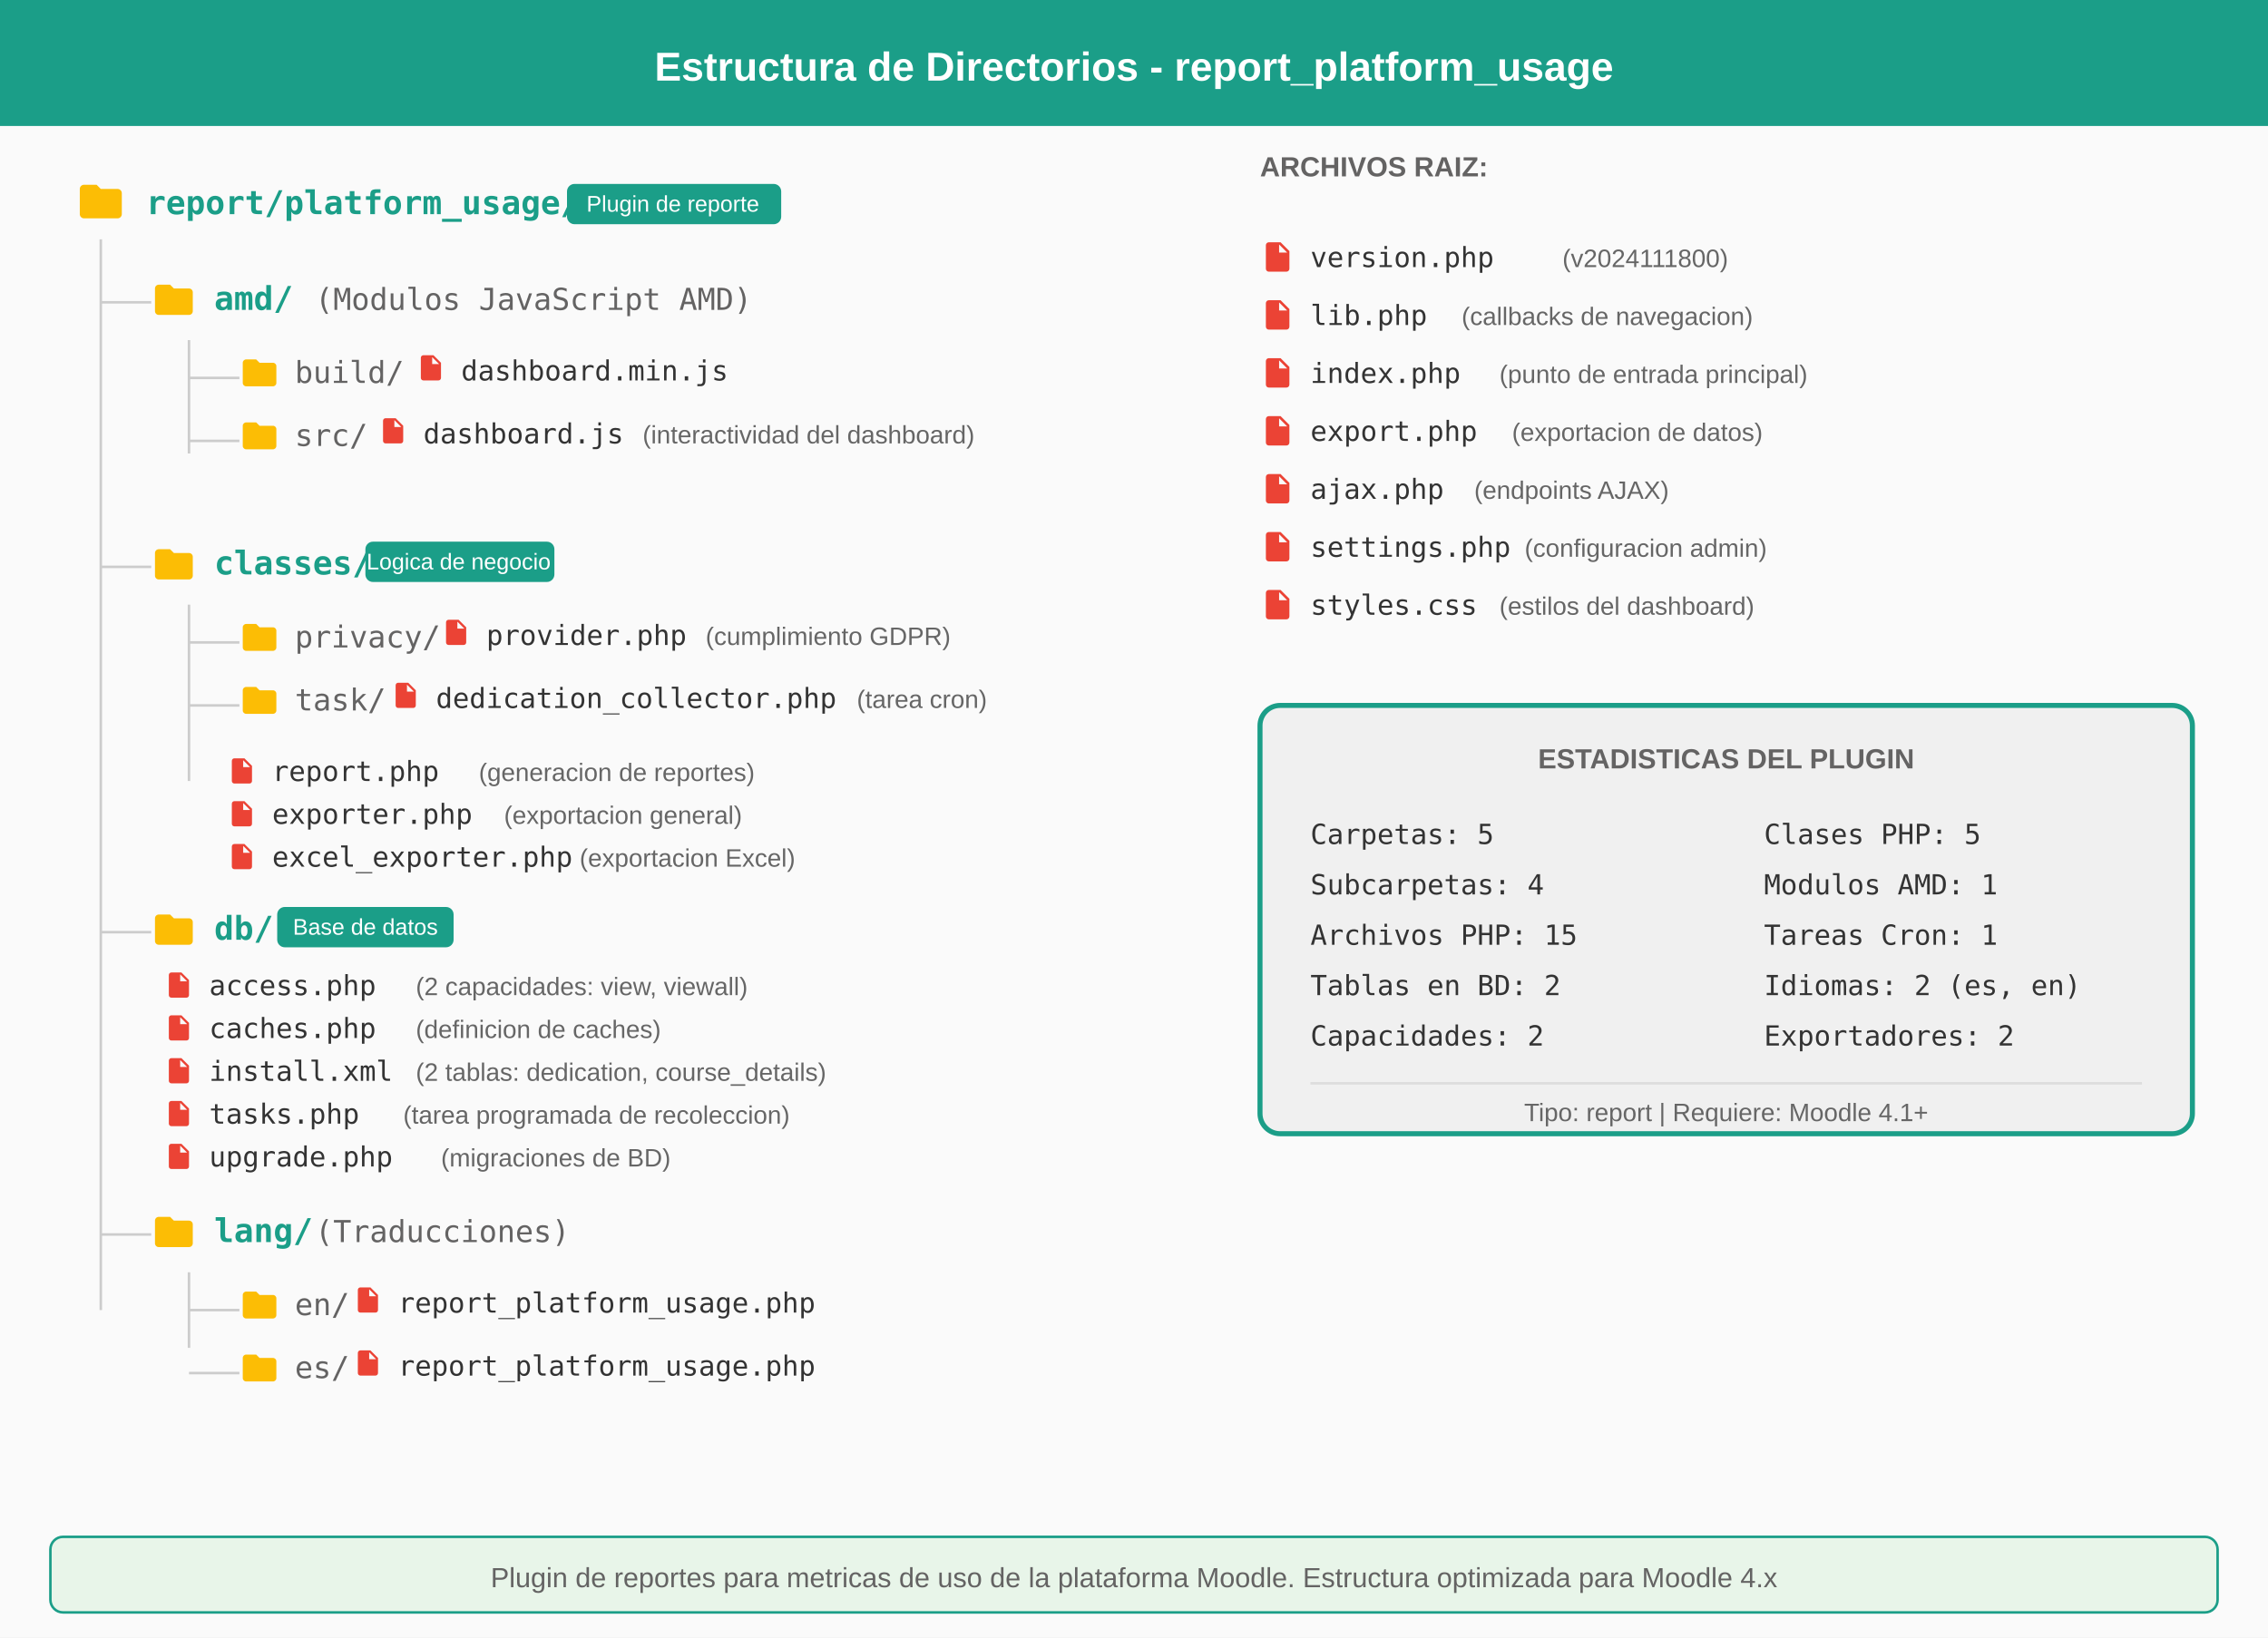
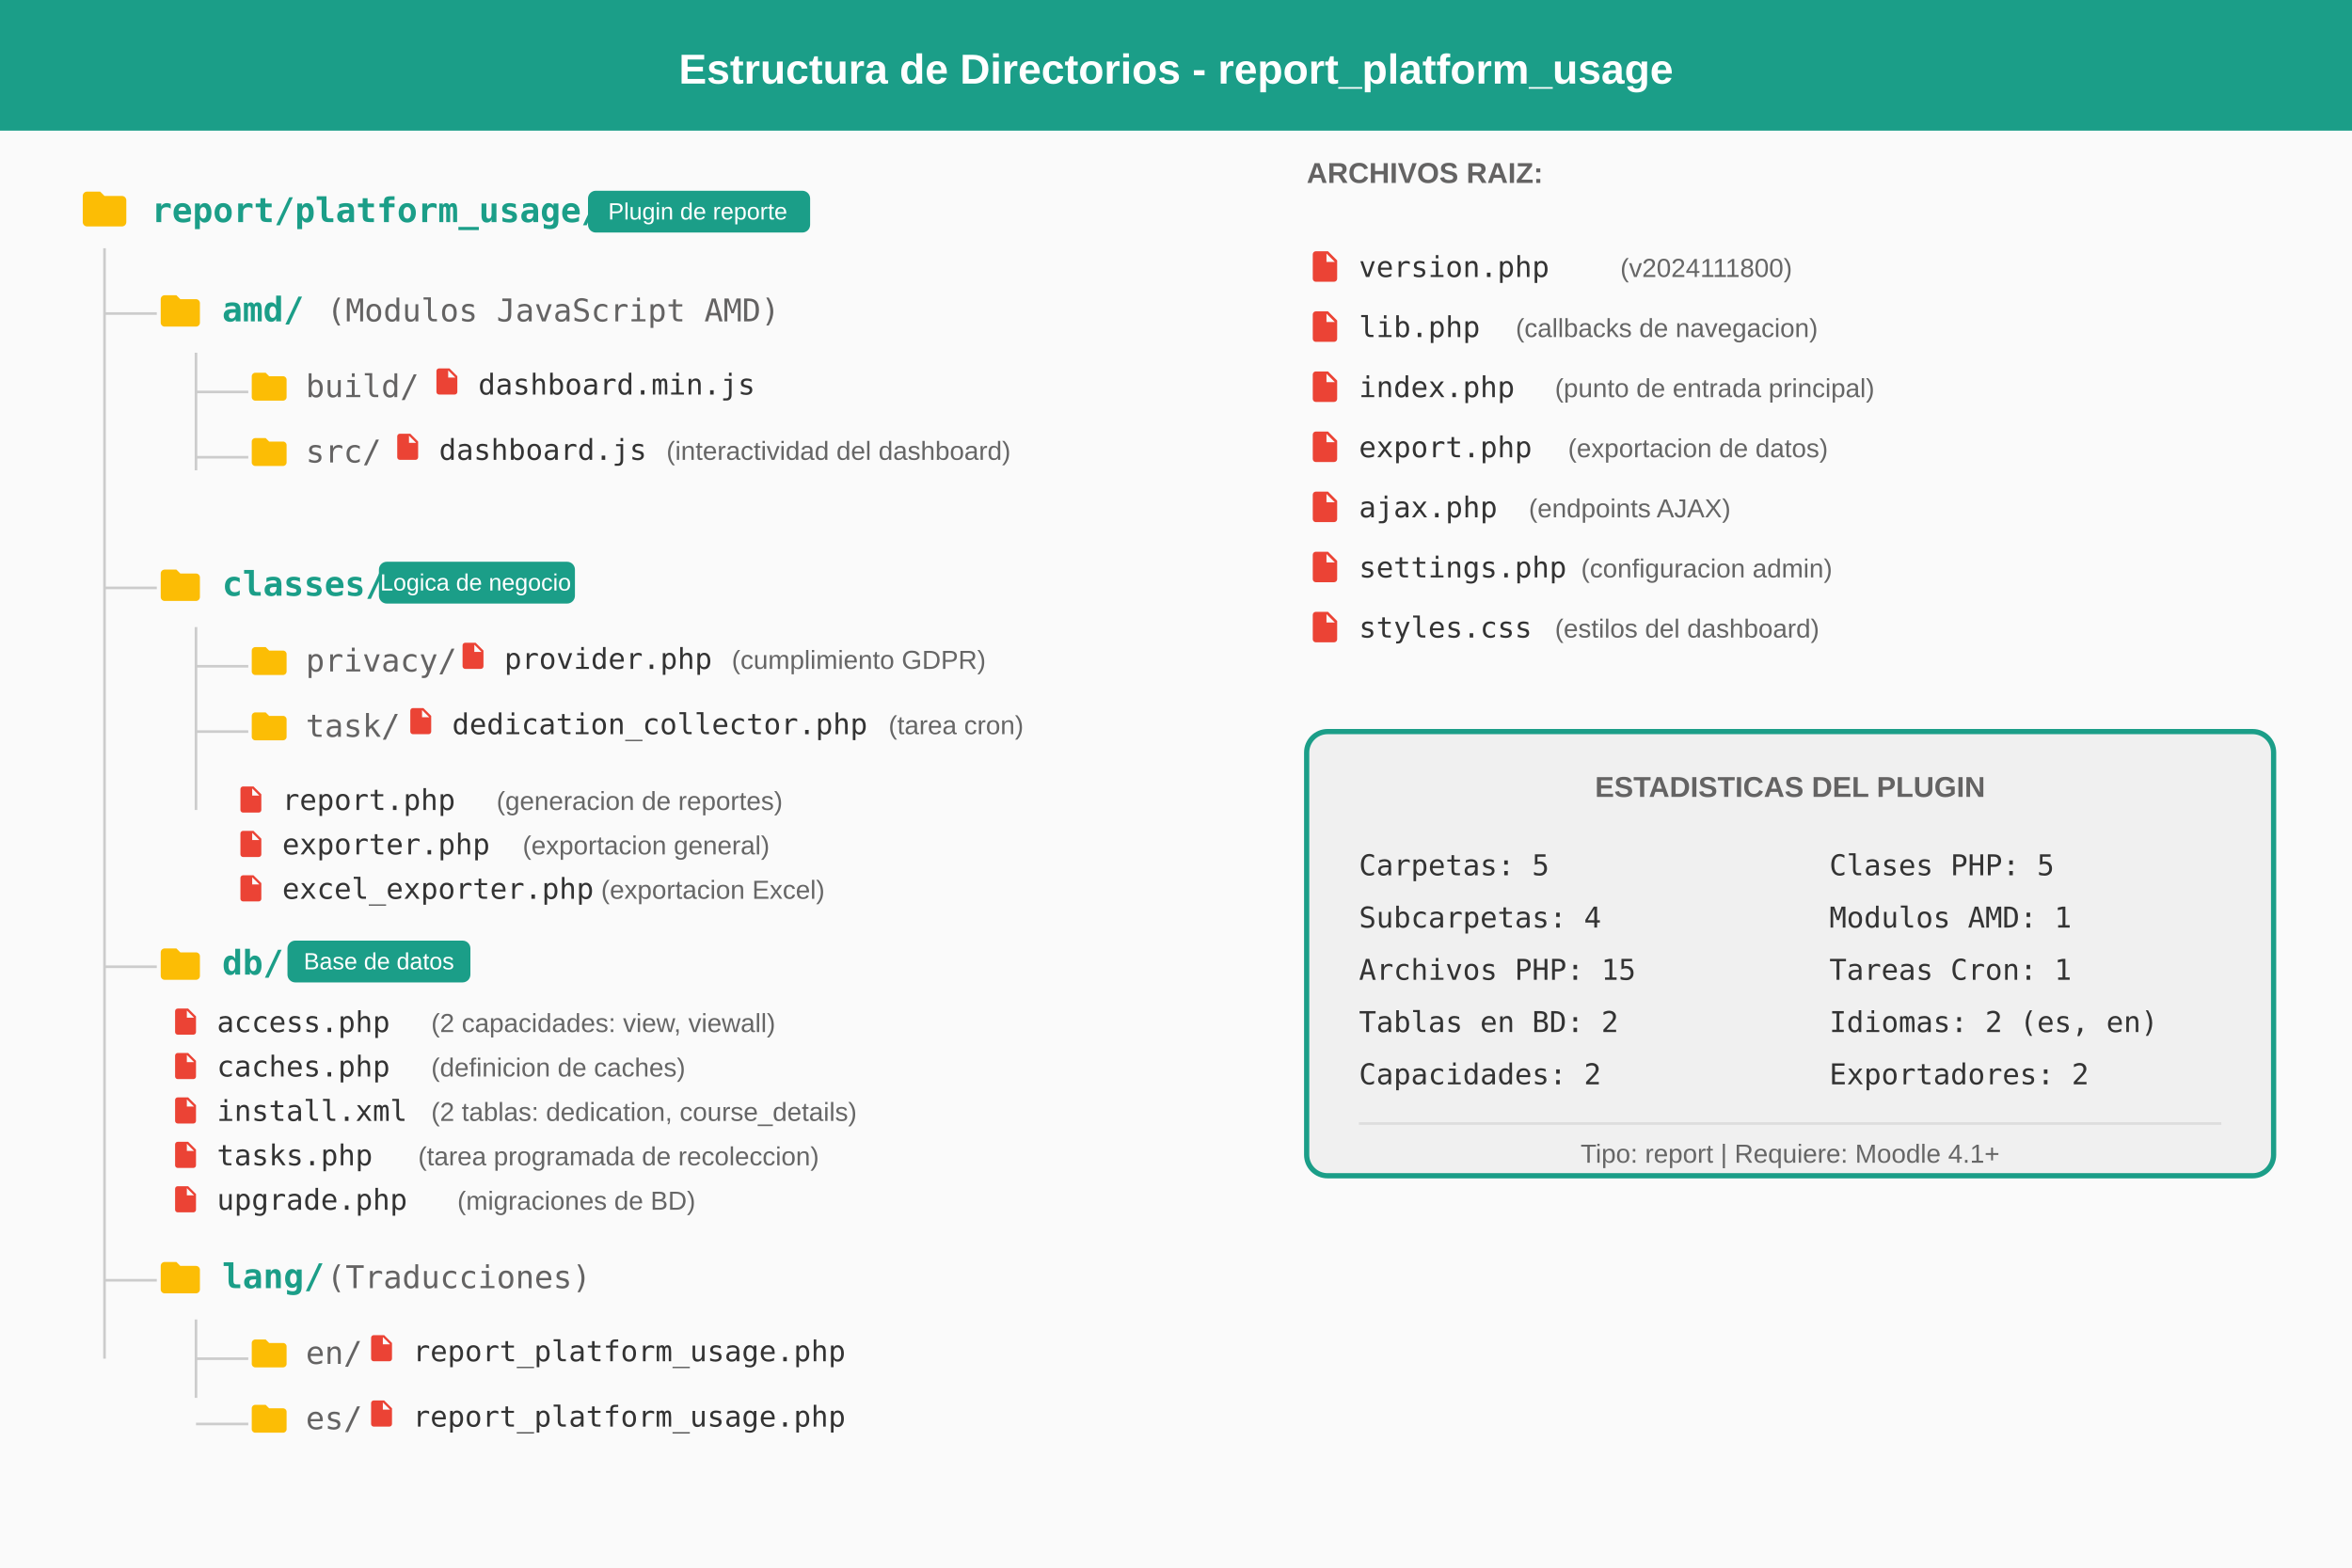
- <svg xmlns="http://www.w3.org/2000/svg" viewBox="0 0 900 650" width="900" height="650">
+ <svg xmlns="http://www.w3.org/2000/svg" viewBox="0 0 900 600" width="900" height="600">
  <defs>
    <style>
      .bg { fill: #FAFAFA; }
      .header-bg { fill: #1B9E88; }
      .header-text { font-family: Arial, sans-serif; font-size: 16px; font-weight: bold; fill: #FFFFFF; }
      .folder-icon { fill: #FCBD05; }
      .folder-text { font-family: 'Consolas', 'Monaco', monospace; font-size: 13px; fill: #1B9E88; font-weight: bold; }
      .subfolder-text { font-family: 'Consolas', 'Monaco', monospace; font-size: 12px; fill: #646363; }
      .file-icon { fill: #EB4335; }
      .file-text { font-family: 'Consolas', 'Monaco', monospace; font-size: 11px; fill: #333333; }
      .tree-line { stroke: #CCCCCC; stroke-width: 1; fill: none; }
      .badge { fill: #1B9E88; }
      .badge-text { font-family: Arial, sans-serif; font-size: 9px; fill: #FFFFFF; }
      .section-title { font-family: Arial, sans-serif; font-size: 11px; fill: #646363; font-weight: bold; }
      .desc-text { font-family: Arial, sans-serif; font-size: 10px; fill: #666666; }
    </style>
    <symbol id="folder" viewBox="0 0 24 24">
      <path d="M10 4H4c-1.1 0-2 .9-2 2v12c0 1.1.9 2 2 2h16c1.1 0 2-.9 2-2V8c0-1.1-.9-2-2-2h-8l-2-2z" />
    </symbol>
    <symbol id="file" viewBox="0 0 24 24">
      <path d="M14 2H6c-1.1 0-2 .9-2 2v16c0 1.1.9 2 2 2h12c1.1 0 2-.9 2-2V8l-6-6zm-1 7V3.5L18.5 9H13z" />
    </symbol>
  </defs>
  <rect width="900" height="650" class="bg" />
  <rect x="0" y="0" width="900" height="50" class="header-bg" />
  <text x="450" y="32" text-anchor="middle" class="header-text">Estructura de Directorios - report_platform_usage</text>
  <g transform="translate(30, 70)">
    <use href="#folder" x="0" y="0" width="20" height="20" class="folder-icon" />
    <text x="28" y="15" class="folder-text">report/platform_usage/</text>
    <rect x="195" y="3" width="85" height="16" rx="3" class="badge" />
    <text x="237" y="14" text-anchor="middle" class="badge-text">Plugin de reporte</text>
    <line x1="10" y1="25" x2="10" y2="450" class="tree-line" />
    <g transform="translate(0, 40)">
      <line x1="10" y1="10" x2="30" y2="10" class="tree-line" />
      <use href="#folder" x="30" y="0" width="18" height="18" class="folder-icon" />
      <text x="55" y="13" class="folder-text">amd/</text>
      <text x="95" y="13" class="subfolder-text">(Modulos JavaScript AMD)</text>
      <line x1="45" y1="25" x2="45" y2="70" class="tree-line" />
      <g transform="translate(15, 30)">
        <line x1="30" y1="10" x2="50" y2="10" class="tree-line" />
        <use href="#folder" x="50" y="0" width="16" height="16" class="folder-icon" />
        <text x="72" y="12" class="subfolder-text">build/</text>
        <use href="#file" x="120" y="0" width="12" height="12" class="file-icon" />
        <text x="138" y="11" class="file-text">dashboard.min.js</text>
      </g>
      <g transform="translate(15, 55)">
        <line x1="30" y1="10" x2="50" y2="10" class="tree-line" />
        <use href="#folder" x="50" y="0" width="16" height="16" class="folder-icon" />
        <text x="72" y="12" class="subfolder-text">src/</text>
        <use href="#file" x="105" y="0" width="12" height="12" class="file-icon" />
        <text x="123" y="11" class="file-text">dashboard.js</text>
        <text x="210" y="11" class="desc-text">(interactividad del dashboard)</text>
      </g>
    </g>
    <g transform="translate(0, 145)">
      <line x1="10" y1="10" x2="30" y2="10" class="tree-line" />
      <use href="#folder" x="30" y="0" width="18" height="18" class="folder-icon" />
      <text x="55" y="13" class="folder-text">classes/</text>
      <rect x="115" y="0" width="75" height="16" rx="3" class="badge" />
      <text x="152" y="11" text-anchor="middle" class="badge-text">Logica de negocio</text>
      <line x1="45" y1="25" x2="45" y2="95" class="tree-line" />
      <g transform="translate(15, 30)">
        <line x1="30" y1="10" x2="50" y2="10" class="tree-line" />
        <use href="#folder" x="50" y="0" width="16" height="16" class="folder-icon" />
        <text x="72" y="12" class="subfolder-text">privacy/</text>
        <use href="#file" x="130" y="0" width="12" height="12" class="file-icon" />
        <text x="148" y="11" class="file-text">provider.php</text>
        <text x="235" y="11" class="desc-text">(cumplimiento GDPR)</text>
      </g>
      <g transform="translate(15, 55)">
        <line x1="30" y1="10" x2="50" y2="10" class="tree-line" />
        <use href="#folder" x="50" y="0" width="16" height="16" class="folder-icon" />
        <text x="72" y="12" class="subfolder-text">task/</text>
        <use href="#file" x="110" y="0" width="12" height="12" class="file-icon" />
        <text x="128" y="11" class="file-text">dedication_collector.php</text>
        <text x="295" y="11" class="desc-text">(tarea cron)</text>
      </g>
      <g transform="translate(15, 85)">
        <use href="#file" x="45" y="0" width="12" height="12" class="file-icon" />
        <text x="63" y="10" class="file-text">report.php</text>
        <text x="145" y="10" class="desc-text">(generacion de reportes)</text>
      </g>
      <g transform="translate(15, 102)">
        <use href="#file" x="45" y="0" width="12" height="12" class="file-icon" />
        <text x="63" y="10" class="file-text">exporter.php</text>
        <text x="155" y="10" class="desc-text">(exportacion general)</text>
      </g>
      <g transform="translate(15, 119)">
        <use href="#file" x="45" y="0" width="12" height="12" class="file-icon" />
        <text x="63" y="10" class="file-text">excel_exporter.php</text>
        <text x="185" y="10" class="desc-text">(exportacion Excel)</text>
      </g>
    </g>
    <g transform="translate(0, 290)">
      <line x1="10" y1="10" x2="30" y2="10" class="tree-line" />
      <use href="#folder" x="30" y="0" width="18" height="18" class="folder-icon" />
      <text x="55" y="13" class="folder-text">db/</text>
      <rect x="80" y="0" width="70" height="16" rx="3" class="badge" />
      <text x="115" y="11" text-anchor="middle" class="badge-text">Base de datos</text>
      <g transform="translate(35, 25)">
        <use href="#file" x="0" y="0" width="12" height="12" class="file-icon" />
        <text x="18" y="10" class="file-text">access.php</text>
        <text x="100" y="10" class="desc-text">(2 capacidades: view, viewall)</text>
      </g>
      <g transform="translate(35, 42)">
        <use href="#file" x="0" y="0" width="12" height="12" class="file-icon" />
        <text x="18" y="10" class="file-text">caches.php</text>
        <text x="100" y="10" class="desc-text">(definicion de caches)</text>
      </g>
      <g transform="translate(35, 59)">
        <use href="#file" x="0" y="0" width="12" height="12" class="file-icon" />
        <text x="18" y="10" class="file-text">install.xml</text>
        <text x="100" y="10" class="desc-text">(2 tablas: dedication, course_details)</text>
      </g>
      <g transform="translate(35, 76)">
        <use href="#file" x="0" y="0" width="12" height="12" class="file-icon" />
        <text x="18" y="10" class="file-text">tasks.php</text>
        <text x="95" y="10" class="desc-text">(tarea programada de recoleccion)</text>
      </g>
      <g transform="translate(35, 93)">
        <use href="#file" x="0" y="0" width="12" height="12" class="file-icon" />
        <text x="18" y="10" class="file-text">upgrade.php</text>
        <text x="110" y="10" class="desc-text">(migraciones de BD)</text>
      </g>
    </g>
    <g transform="translate(0, 410)">
      <line x1="10" y1="10" x2="30" y2="10" class="tree-line" />
      <use href="#folder" x="30" y="0" width="18" height="18" class="folder-icon" />
      <text x="55" y="13" class="folder-text">lang/</text>
      <text x="95" y="13" class="subfolder-text">(Traducciones)</text>
      <line x1="45" y1="25" x2="45" y2="55" class="tree-line" />
      <g transform="translate(15, 30)">
        <line x1="30" y1="10" x2="50" y2="10" class="tree-line" />
        <use href="#folder" x="50" y="0" width="16" height="16" class="folder-icon" />
        <text x="72" y="12" class="subfolder-text">en/</text>
        <use href="#file" x="95" y="0" width="12" height="12" class="file-icon" />
        <text x="113" y="11" class="file-text">report_platform_usage.php</text>
      </g>
      <g transform="translate(15, 55)">
        <line x1="30" y1="10" x2="50" y2="10" class="tree-line" />
        <use href="#folder" x="50" y="0" width="16" height="16" class="folder-icon" />
        <text x="72" y="12" class="subfolder-text">es/</text>
        <use href="#file" x="95" y="0" width="12" height="12" class="file-icon" />
        <text x="113" y="11" class="file-text">report_platform_usage.php</text>
      </g>
    </g>
  </g>
  <g transform="translate(500, 70)">
    <text x="0" y="0" class="section-title">ARCHIVOS RAIZ:</text>
    <g transform="translate(0, 25)">
      <use href="#file" x="0" y="0" width="14" height="14" class="file-icon" />
      <text x="20" y="11" class="file-text">version.php</text>
      <text x="120" y="11" class="desc-text">(v2024111800)</text>
    </g>
    <g transform="translate(0, 48)">
      <use href="#file" x="0" y="0" width="14" height="14" class="file-icon" />
      <text x="20" y="11" class="file-text">lib.php</text>
      <text x="80" y="11" class="desc-text">(callbacks de navegacion)</text>
    </g>
    <g transform="translate(0, 71)">
      <use href="#file" x="0" y="0" width="14" height="14" class="file-icon" />
      <text x="20" y="11" class="file-text">index.php</text>
      <text x="95" y="11" class="desc-text">(punto de entrada principal)</text>
    </g>
    <g transform="translate(0, 94)">
      <use href="#file" x="0" y="0" width="14" height="14" class="file-icon" />
      <text x="20" y="11" class="file-text">export.php</text>
      <text x="100" y="11" class="desc-text">(exportacion de datos)</text>
    </g>
    <g transform="translate(0, 117)">
      <use href="#file" x="0" y="0" width="14" height="14" class="file-icon" />
      <text x="20" y="11" class="file-text">ajax.php</text>
      <text x="85" y="11" class="desc-text">(endpoints AJAX)</text>
    </g>
    <g transform="translate(0, 140)">
      <use href="#file" x="0" y="0" width="14" height="14" class="file-icon" />
      <text x="20" y="11" class="file-text">settings.php</text>
      <text x="105" y="11" class="desc-text">(configuracion admin)</text>
    </g>
    <g transform="translate(0, 163)">
      <use href="#file" x="0" y="0" width="14" height="14" class="file-icon" />
      <text x="20" y="11" class="file-text">styles.css</text>
      <text x="95" y="11" class="desc-text">(estilos del dashboard)</text>
    </g>
  </g>
  <g transform="translate(500, 280)">
    <rect x="0" y="0" width="370" height="170" rx="8" fill="#F0F0F0" stroke="#1B9E88" stroke-width="2" />
    <text x="185" y="25" text-anchor="middle" class="section-title">ESTADISTICAS DEL PLUGIN</text>
    <text x="20" y="55" class="file-text">Carpetas: 5</text>
    <text x="20" y="75" class="file-text">Subcarpetas: 4</text>
    <text x="20" y="95" class="file-text">Archivos PHP: 15</text>
    <text x="20" y="115" class="file-text">Tablas en BD: 2</text>
    <text x="20" y="135" class="file-text">Capacidades: 2</text>
    <text x="200" y="55" class="file-text">Clases PHP: 5</text>
    <text x="200" y="75" class="file-text">Modulos AMD: 1</text>
    <text x="200" y="95" class="file-text">Tareas Cron: 1</text>
    <text x="200" y="115" class="file-text">Idiomas: 2 (es, en)</text>
    <text x="200" y="135" class="file-text">Exportadores: 2</text>
    <line x1="20" y1="150" x2="350" y2="150" stroke="#DDD" stroke-width="1" />
    <text x="185" y="165" text-anchor="middle" class="desc-text">Tipo: report | Requiere: Moodle 4.1+</text>
  </g>
-   <rect x="20" y="610" width="860" height="30" rx="5" fill="#E8F5E9" stroke="#1B9E88" stroke-width="1" />
-   <text x="450" y="630" text-anchor="middle" style="font-family: Arial; font-size: 11px; fill: #646363;">
-     Plugin de reportes para metricas de uso de la plataforma Moodle. Estructura optimizada para Moodle 4.x
-   </text>
</svg>
